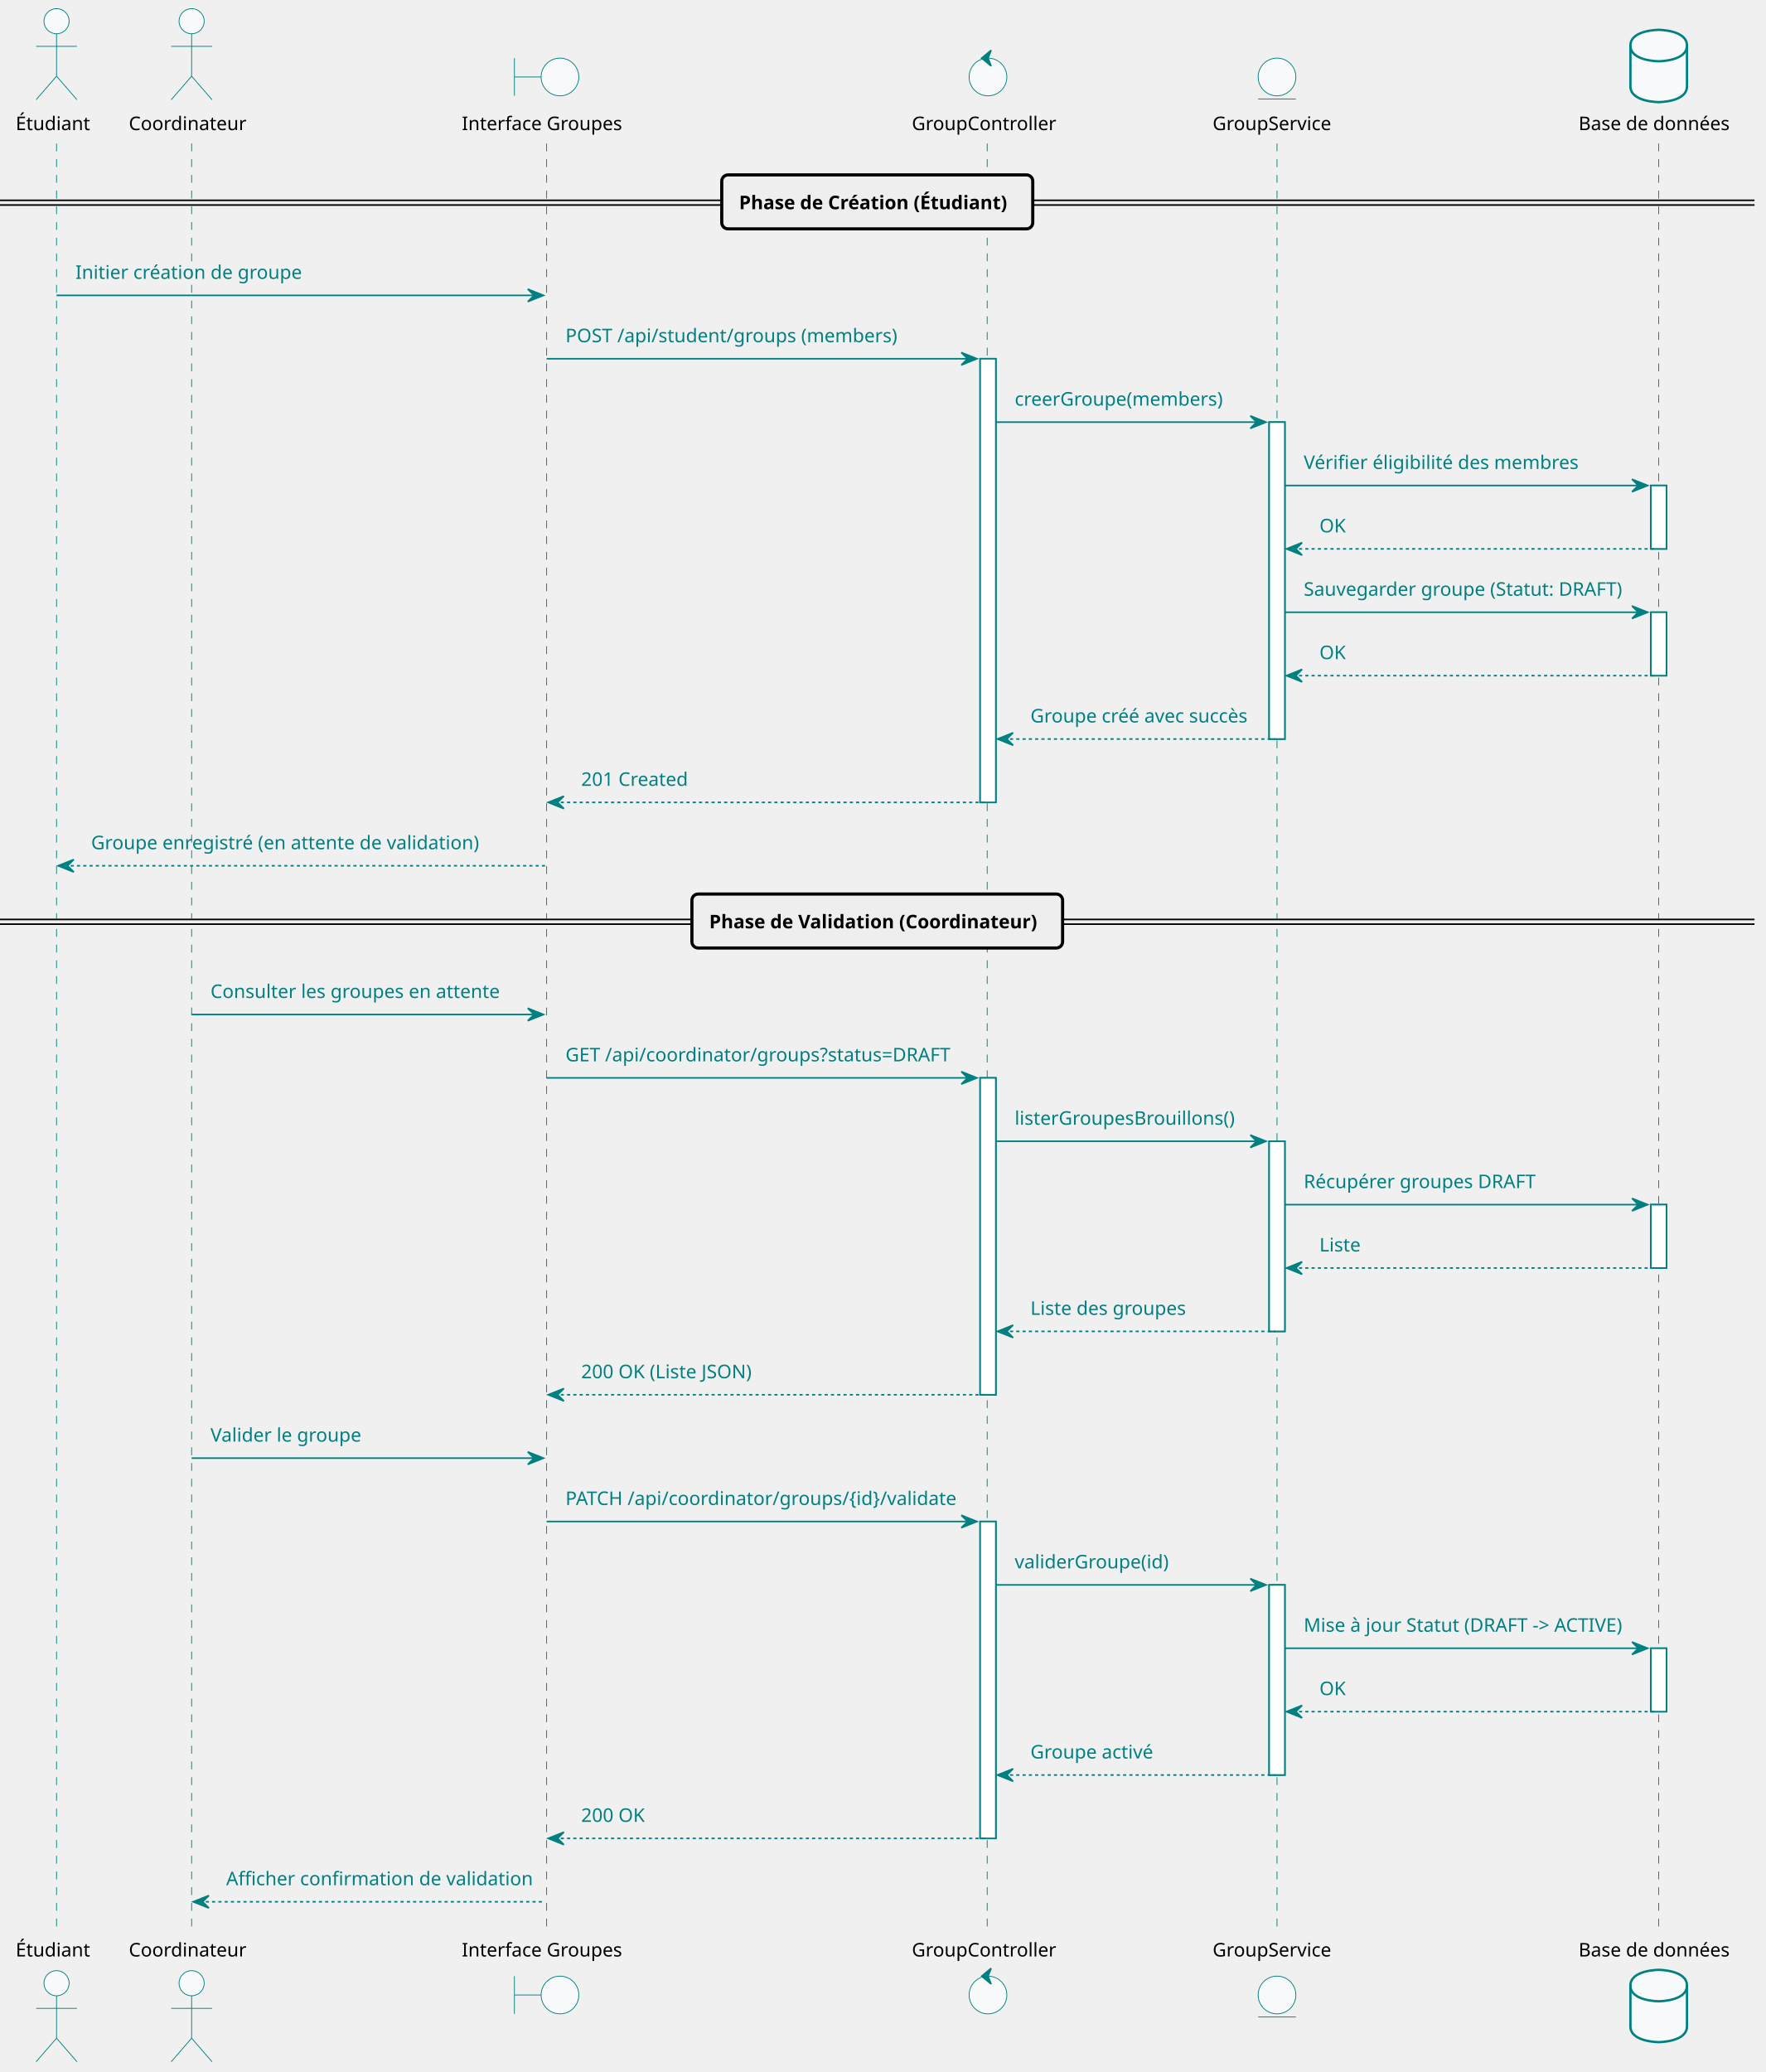
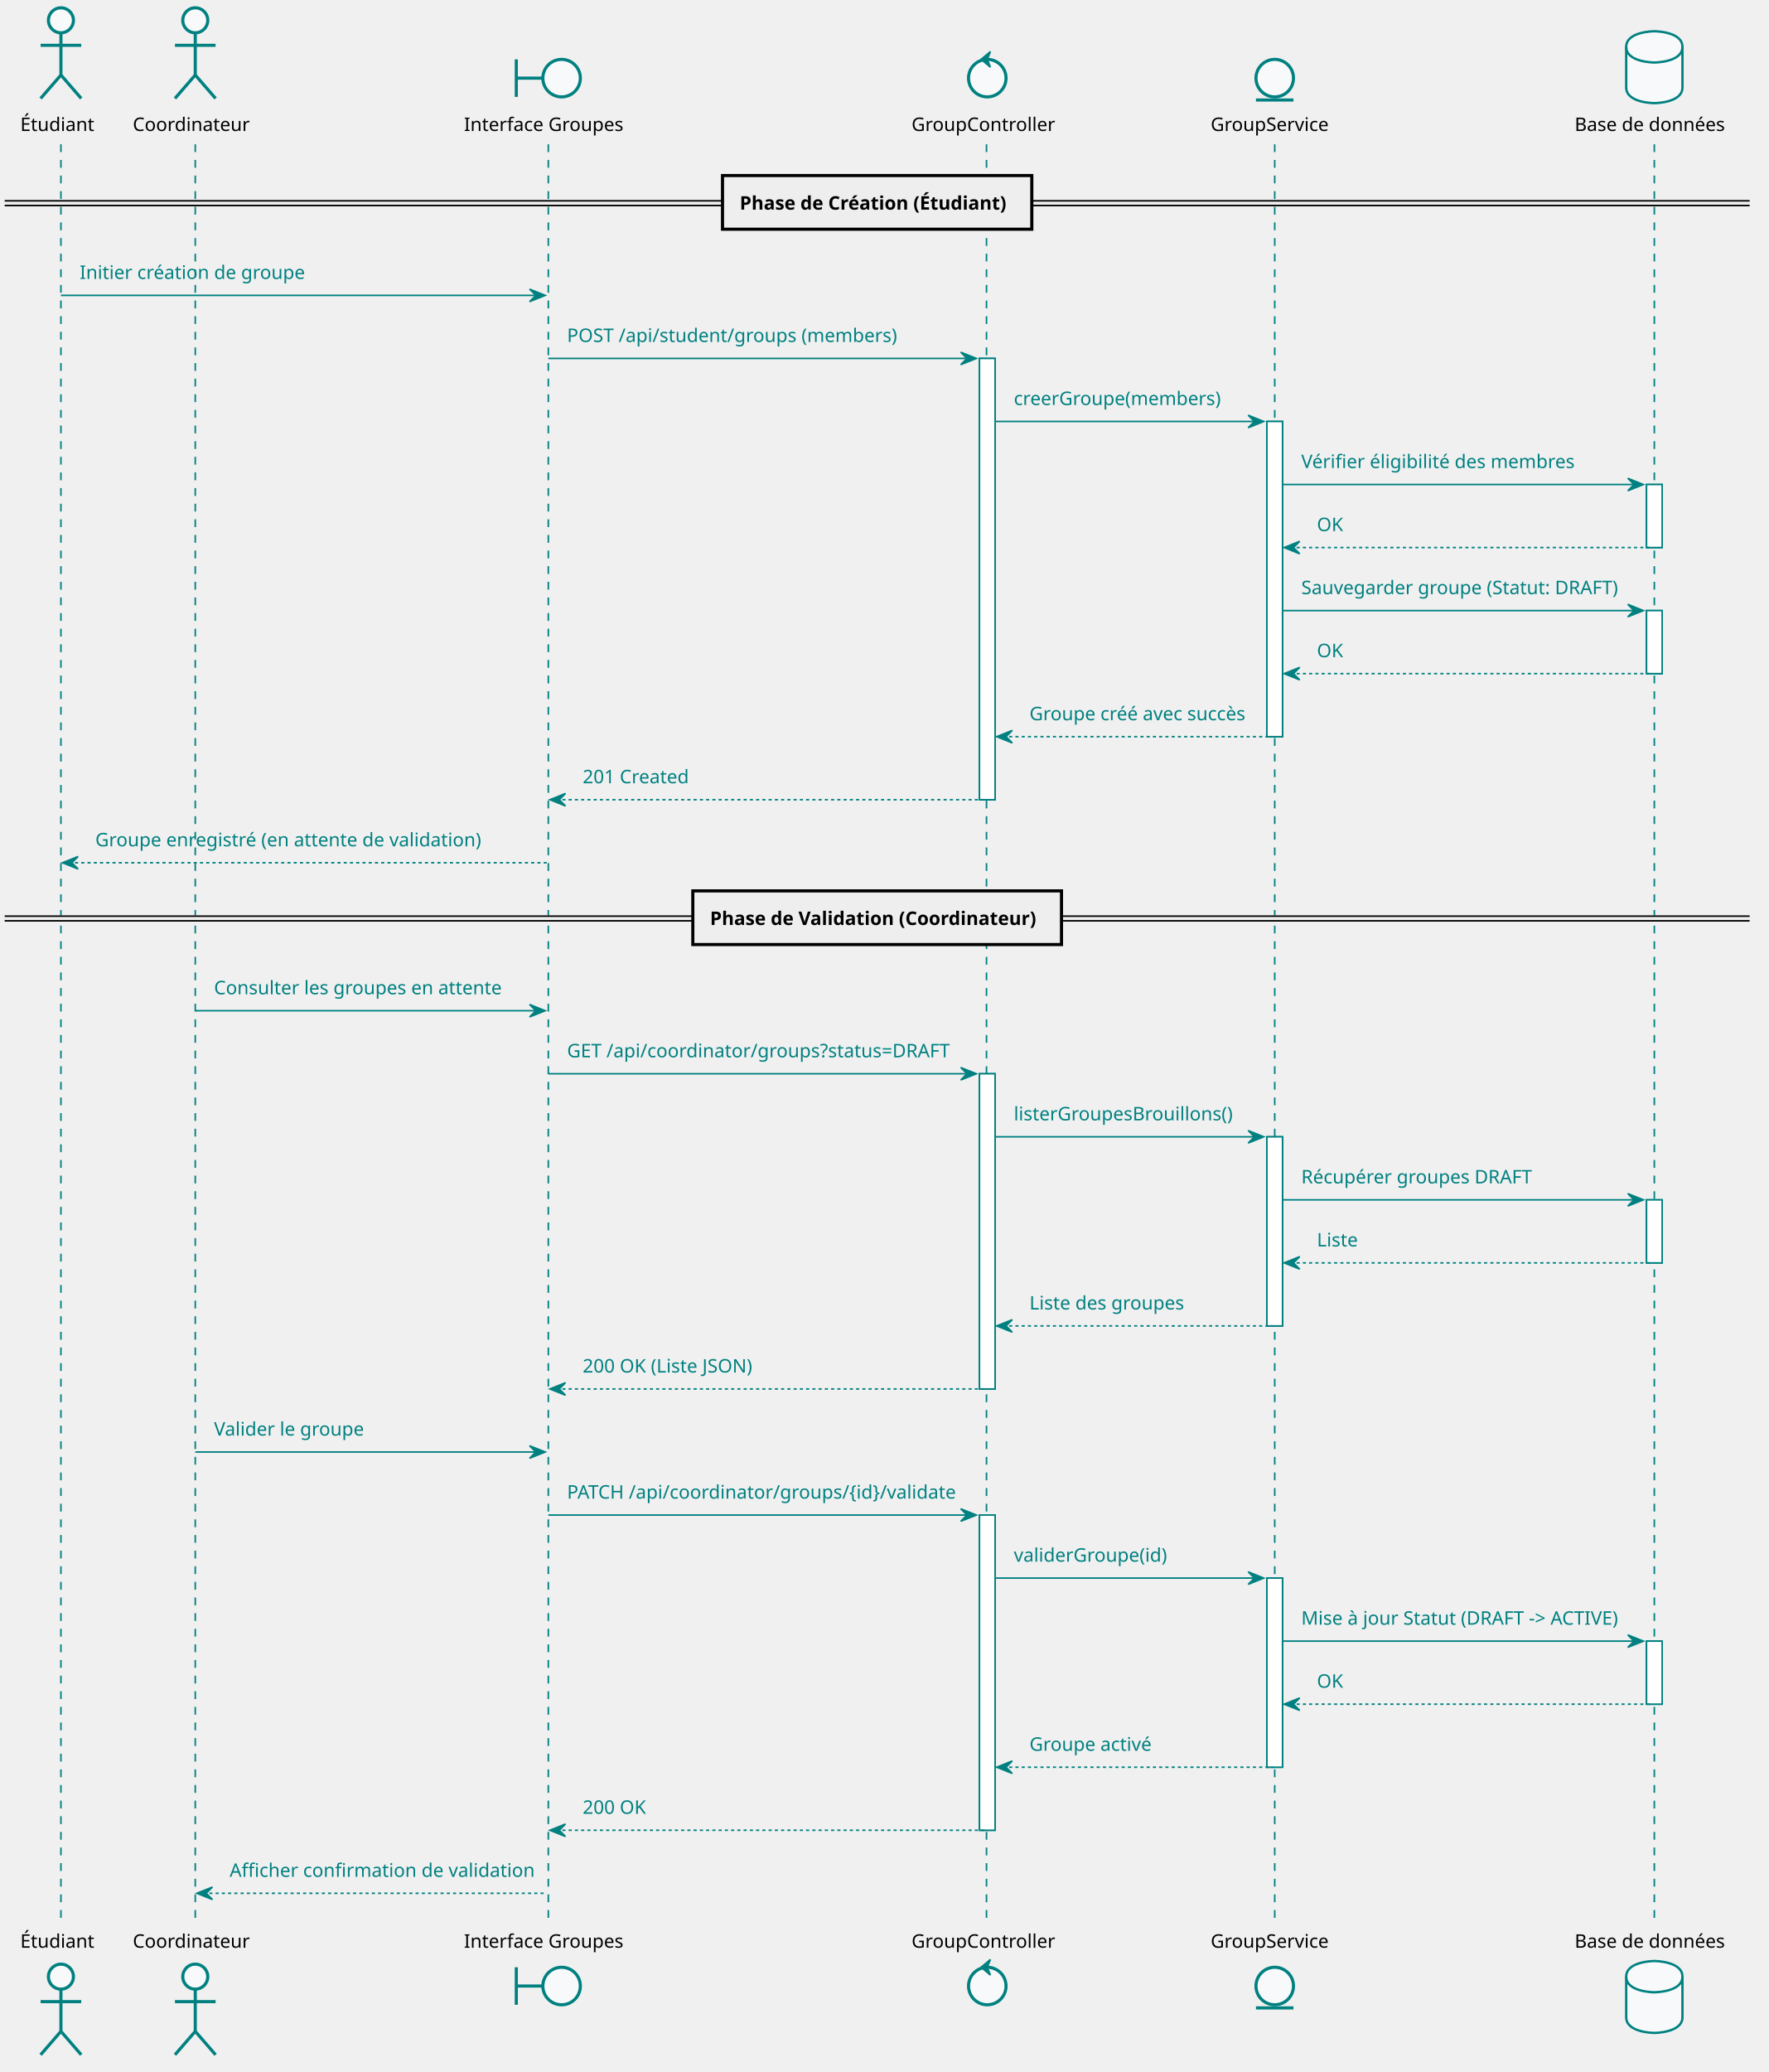
- <svg xmlns="http://www.w3.org/2000/svg" contentStyleType="text/css" height="1319px" preserveAspectRatio="none" style="width:1124px;height:1319px;background:#FFFFFF;" version="1.1" viewBox="0 0 1124 1319" width="1124px" zoomAndPan="magnify">
+ <svg xmlns="http://www.w3.org/2000/svg" contentScriptType="application/ecmascript" contentStyleType="text/css" height="1326px" preserveAspectRatio="none" style="width:1132px;height:1326px;" version="1.1" viewBox="0 0 1132 1326" width="1132px" zoomAndPan="magnify">
  <defs />
  <g>
-     <rect fill="#FFFFFF" height="282.409" style="stroke:#008080;stroke-width:1.0;" width="10" x="624" y="228.376" />
-     <rect fill="#FFFFFF" height="201.721" style="stroke:#008080;stroke-width:1.0;" width="10" x="624" y="686.162" />
-     <rect fill="#FFFFFF" height="201.721" style="stroke:#008080;stroke-width:1.0;" width="10" x="624" y="968.571" />
-     <rect fill="#FFFFFF" height="201.721" style="stroke:#008080;stroke-width:1.0;" width="10" x="808" y="268.721" />
-     <rect fill="#FFFFFF" height="121.032" style="stroke:#008080;stroke-width:1.0;" width="10" x="808" y="726.506" />
-     <rect fill="#FFFFFF" height="121.032" style="stroke:#008080;stroke-width:1.0;" width="10" x="808" y="1008.915" />
-     <rect fill="#FFFFFF" height="40.344" style="stroke:#008080;stroke-width:1.0;" width="10" x="1051" y="309.065" />
-     <rect fill="#FFFFFF" height="40.344" style="stroke:#008080;stroke-width:1.0;" width="10" x="1051" y="389.753" />
-     <rect fill="#FFFFFF" height="40.344" style="stroke:#008080;stroke-width:1.0;" width="10" x="1051" y="766.85" />
-     <rect fill="#FFFFFF" height="40.344" style="stroke:#008080;stroke-width:1.0;" width="10" x="1051" y="1049.259" />
-     <line style="stroke:#008080;stroke-width:0.5;stroke-dasharray:5.0,5.0;" x1="36" x2="36" y1="91.344" y2="1228.635" />
-     <line style="stroke:#008080;stroke-width:0.5;stroke-dasharray:5.0,5.0;" x1="122" x2="122" y1="91.344" y2="1228.635" />
-     <line style="stroke:#008080;stroke-width:0.5;stroke-dasharray:5.0,5.0;" x1="348" x2="348" y1="91.344" y2="1228.635" />
-     <line style="stroke:#008080;stroke-width:0.5;stroke-dasharray:5.0,5.0;" x1="628.5" x2="628.5" y1="91.344" y2="1228.635" />
-     <line style="stroke:#008080;stroke-width:0.5;stroke-dasharray:5.0,5.0;" x1="813" x2="813" y1="91.344" y2="1228.635" />
-     <line style="stroke:#008080;stroke-width:0.5;stroke-dasharray:5.0,5.0;" x1="1056" x2="1056" y1="91.344" y2="1228.635" />
-     <text fill="#000000" font-family="sans-serif" font-size="12" lengthAdjust="spacing" textLength="46" x="10" y="82.828">Étudiant</text>
-     <ellipse cx="36" cy="13.5" fill="#F8F9FA" rx="8" ry="8" style="stroke:#008080;stroke-width:0.5;" />
-     <path d="M36,21.5 L36,48.5 M23,29.5 L49,29.5 M36,48.5 L23,63.5 M36,48.5 L49,63.5 " fill="none" style="stroke:#008080;stroke-width:0.5;" />
-     <text fill="#000000" font-family="sans-serif" font-size="12" lengthAdjust="spacing" textLength="46" x="10" y="1245.463">Étudiant</text>
-     <ellipse cx="36" cy="1262.479" fill="#F8F9FA" rx="8" ry="8" style="stroke:#008080;stroke-width:0.5;" />
-     <path d="M36,1270.479 L36,1297.479 M23,1278.479 L49,1278.479 M36,1297.479 L23,1312.479 M36,1297.479 L49,1312.479 " fill="none" style="stroke:#008080;stroke-width:0.5;" />
-     <text fill="#000000" font-family="sans-serif" font-size="12" lengthAdjust="spacing" textLength="74" x="82" y="82.828">Coordinateur</text>
-     <ellipse cx="122" cy="13.5" fill="#F8F9FA" rx="8" ry="8" style="stroke:#008080;stroke-width:0.5;" />
-     <path d="M122,21.5 L122,48.5 M109,29.5 L135,29.5 M122,48.5 L109,63.5 M122,48.5 L135,63.5 " fill="none" style="stroke:#008080;stroke-width:0.5;" />
-     <text fill="#000000" font-family="sans-serif" font-size="12" lengthAdjust="spacing" textLength="74" x="82" y="1245.463">Coordinateur</text>
-     <ellipse cx="122" cy="1262.479" fill="#F8F9FA" rx="8" ry="8" style="stroke:#008080;stroke-width:0.5;" />
-     <path d="M122,1270.479 L122,1297.479 M109,1278.479 L135,1278.479 M122,1297.479 L109,1312.479 M122,1297.479 L135,1312.479 " fill="none" style="stroke:#008080;stroke-width:0.5;" />
-     <text fill="#000000" font-family="sans-serif" font-size="12" lengthAdjust="spacing" textLength="102" x="294" y="82.828">Interface Groupes</text>
-     <path d="M327.5,37 L327.5,61 M327.5,49 L344.5,49 " fill="none" style="stroke:#008080;stroke-width:0.5;" />
-     <ellipse cx="356.5" cy="49" fill="#F8F9FA" rx="12" ry="12" style="stroke:#008080;stroke-width:0.5;" />
-     <text fill="#000000" font-family="sans-serif" font-size="12" lengthAdjust="spacing" textLength="102" x="294" y="1245.463">Interface Groupes</text>
-     <path d="M327.5,1257.979 L327.5,1281.979 M327.5,1269.979 L344.5,1269.979 " fill="none" style="stroke:#008080;stroke-width:0.5;" />
-     <ellipse cx="356.5" cy="1269.979" fill="#F8F9FA" rx="12" ry="12" style="stroke:#008080;stroke-width:0.5;" />
-     <text fill="#000000" font-family="sans-serif" font-size="12" lengthAdjust="spacing" textLength="91" x="580.5" y="82.828">GroupController</text>
-     <ellipse cx="629" cy="49" fill="#F8F9FA" rx="12" ry="12" style="stroke:#008080;stroke-width:0.5;" />
-     <polygon fill="#008080" points="625,37,631,32,629,37,631,42,625,37" style="stroke:#008080;stroke-width:1.0;" />
-     <text fill="#000000" font-family="sans-serif" font-size="12" lengthAdjust="spacing" textLength="91" x="580.5" y="1245.463">GroupController</text>
-     <ellipse cx="629" cy="1269.979" fill="#F8F9FA" rx="12" ry="12" style="stroke:#008080;stroke-width:0.5;" />
-     <polygon fill="#008080" points="625,1257.979,631,1252.979,629,1257.979,631,1262.979,625,1257.979" style="stroke:#008080;stroke-width:1.0;" />
-     <text fill="#000000" font-family="sans-serif" font-size="12" lengthAdjust="spacing" textLength="76" x="772" y="82.828">GroupService</text>
-     <ellipse cx="813" cy="49" fill="#F8F9FA" rx="12" ry="12" style="stroke:#008080;stroke-width:0.5;" />
-     <line style="stroke:#008080;stroke-width:0.5;" x1="801" x2="825" y1="63" y2="63" />
-     <text fill="#000000" font-family="sans-serif" font-size="12" lengthAdjust="spacing" textLength="76" x="772" y="1245.463">GroupService</text>
-     <ellipse cx="813" cy="1269.979" fill="#F8F9FA" rx="12" ry="12" style="stroke:#008080;stroke-width:0.5;" />
-     <line style="stroke:#008080;stroke-width:0.5;" x1="801" x2="825" y1="1283.979" y2="1283.979" />
-     <text fill="#000000" font-family="sans-serif" font-size="12" lengthAdjust="spacing" textLength="96" x="1005" y="82.828">Base de données</text>
-     <path d="M1038,29 C1038,19 1056,19 1056,19 C1056,19 1074,19 1074,29 L1074,55 C1074,65 1056,65 1056,65 C1056,65 1038,65 1038,55 L1038,29 " fill="#F8F9FA" style="stroke:#008080;stroke-width:1.5;" />
-     <path d="M1038,29 C1038,39 1056,39 1056,39 C1056,39 1074,39 1074,29 " fill="none" style="stroke:#008080;stroke-width:1.5;" />
-     <text fill="#000000" font-family="sans-serif" font-size="12" lengthAdjust="spacing" textLength="96" x="1005" y="1245.463">Base de données</text>
-     <path d="M1038,1263.979 C1038,1253.979 1056,1253.979 1056,1253.979 C1056,1253.979 1074,1253.979 1074,1263.979 L1074,1289.979 C1074,1299.979 1056,1299.979 1056,1299.979 C1056,1299.979 1038,1299.979 1038,1289.979 L1038,1263.979 " fill="#F8F9FA" style="stroke:#008080;stroke-width:1.5;" />
-     <path d="M1038,1263.979 C1038,1273.979 1056,1273.979 1056,1273.979 C1056,1273.979 1074,1273.979 1074,1263.979 " fill="none" style="stroke:#008080;stroke-width:1.5;" />
-     <rect fill="#FFFFFF" height="282.409" style="stroke:#008080;stroke-width:1.0;" width="10" x="624" y="228.376" />
-     <rect fill="#FFFFFF" height="201.721" style="stroke:#008080;stroke-width:1.0;" width="10" x="624" y="686.162" />
-     <rect fill="#FFFFFF" height="201.721" style="stroke:#008080;stroke-width:1.0;" width="10" x="624" y="968.571" />
-     <rect fill="#FFFFFF" height="201.721" style="stroke:#008080;stroke-width:1.0;" width="10" x="808" y="268.721" />
-     <rect fill="#FFFFFF" height="121.032" style="stroke:#008080;stroke-width:1.0;" width="10" x="808" y="726.506" />
-     <rect fill="#FFFFFF" height="121.032" style="stroke:#008080;stroke-width:1.0;" width="10" x="808" y="1008.915" />
-     <rect fill="#FFFFFF" height="40.344" style="stroke:#008080;stroke-width:1.0;" width="10" x="1051" y="309.065" />
-     <rect fill="#FFFFFF" height="40.344" style="stroke:#008080;stroke-width:1.0;" width="10" x="1051" y="389.753" />
-     <rect fill="#FFFFFF" height="40.344" style="stroke:#008080;stroke-width:1.0;" width="10" x="1051" y="766.85" />
-     <rect fill="#FFFFFF" height="40.344" style="stroke:#008080;stroke-width:1.0;" width="10" x="1051" y="1049.259" />
-     <rect fill="#EEEEEE" height="3" rx="4" ry="4" style="stroke:#EEEEEE;stroke-width:1.0;" width="1117" x="0" y="127.516" />
-     <line style="stroke:#000000;stroke-width:1.0;" x1="0" x2="1117" y1="127.516" y2="127.516" />
-     <line style="stroke:#000000;stroke-width:1.0;" x1="0" x2="1117" y1="130.516" y2="130.516" />
-     <rect fill="#EEEEEE" height="34.344" rx="4" ry="4" style="stroke:#000000;stroke-width:2.0;" width="198" x="459.5" y="111.344" />
-     <text fill="#000000" font-family="sans-serif" font-size="12" font-weight="bold" lengthAdjust="spacing" textLength="171" x="470.5" y="133.172">Phase de Création (Étudiant)</text>
-     <polygon fill="#008080" points="336,184.032,346,188.032,336,192.032,340,188.032" style="stroke:#008080;stroke-width:1.0;" />
-     <line style="stroke:#008080;stroke-width:1.0;" x1="36" x2="342" y1="188.032" y2="188.032" />
-     <text fill="#008080" font-family="sans-serif" font-size="12" lengthAdjust="spacing" textLength="142" x="48" y="177.516">Initier création de groupe</text>
-     <polygon fill="#008080" points="612,224.376,622,228.376,612,232.376,616,228.376" style="stroke:#008080;stroke-width:1.0;" />
-     <line style="stroke:#008080;stroke-width:1.0;" x1="348" x2="618" y1="228.376" y2="228.376" />
-     <text fill="#008080" font-family="sans-serif" font-size="12" lengthAdjust="spacing" textLength="208" x="360" y="217.86">POST /api/student/groups (members)</text>
-     <polygon fill="#008080" points="796,264.721,806,268.721,796,272.721,800,268.721" style="stroke:#008080;stroke-width:1.0;" />
-     <line style="stroke:#008080;stroke-width:1.0;" x1="634" x2="802" y1="268.721" y2="268.721" />
-     <text fill="#008080" font-family="sans-serif" font-size="12" lengthAdjust="spacing" textLength="134" x="646" y="258.204">creerGroupe(members)</text>
-     <polygon fill="#008080" points="1039,305.065,1049,309.065,1039,313.065,1043,309.065" style="stroke:#008080;stroke-width:1.0;" />
-     <line style="stroke:#008080;stroke-width:1.0;" x1="818" x2="1045" y1="309.065" y2="309.065" />
-     <text fill="#008080" font-family="sans-serif" font-size="12" lengthAdjust="spacing" textLength="174" x="830" y="298.549">Vérifier éligibilité des membres</text>
-     <polygon fill="#008080" points="829,345.409,819,349.409,829,353.409,825,349.409" style="stroke:#008080;stroke-width:1.0;" />
-     <line style="stroke:#008080;stroke-width:1.0;stroke-dasharray:2.0,2.0;" x1="823" x2="1055" y1="349.409" y2="349.409" />
-     <text fill="#008080" font-family="sans-serif" font-size="12" lengthAdjust="spacing" textLength="16" x="840" y="338.893">OK</text>
-     <polygon fill="#008080" points="1039,385.753,1049,389.753,1039,393.753,1043,389.753" style="stroke:#008080;stroke-width:1.0;" />
-     <line style="stroke:#008080;stroke-width:1.0;" x1="818" x2="1045" y1="389.753" y2="389.753" />
-     <text fill="#008080" font-family="sans-serif" font-size="12" lengthAdjust="spacing" textLength="202" x="830" y="379.237">Sauvegarder groupe (Statut: DRAFT)</text>
-     <polygon fill="#008080" points="829,426.097,819,430.097,829,434.097,825,430.097" style="stroke:#008080;stroke-width:1.0;" />
-     <line style="stroke:#008080;stroke-width:1.0;stroke-dasharray:2.0,2.0;" x1="823" x2="1055" y1="430.097" y2="430.097" />
-     <text fill="#008080" font-family="sans-serif" font-size="12" lengthAdjust="spacing" textLength="16" x="840" y="419.581">OK</text>
-     <polygon fill="#008080" points="645,466.441,635,470.441,645,474.441,641,470.441" style="stroke:#008080;stroke-width:1.0;" />
-     <line style="stroke:#008080;stroke-width:1.0;stroke-dasharray:2.0,2.0;" x1="639" x2="812" y1="470.441" y2="470.441" />
-     <text fill="#008080" font-family="sans-serif" font-size="12" lengthAdjust="spacing" textLength="140" x="656" y="459.925">Groupe créé avec succès</text>
-     <polygon fill="#008080" points="359,506.785,349,510.785,359,514.785,355,510.785" style="stroke:#008080;stroke-width:1.0;" />
-     <line style="stroke:#008080;stroke-width:1.0;stroke-dasharray:2.0,2.0;" x1="353" x2="628" y1="510.785" y2="510.785" />
-     <text fill="#008080" font-family="sans-serif" font-size="12" lengthAdjust="spacing" textLength="69" x="370" y="500.269">201 Created</text>
-     <polygon fill="#008080" points="47,547.129,37,551.129,47,555.129,43,551.129" style="stroke:#008080;stroke-width:1.0;" />
-     <line style="stroke:#008080;stroke-width:1.0;stroke-dasharray:2.0,2.0;" x1="41" x2="347" y1="551.129" y2="551.129" />
-     <text fill="#008080" font-family="sans-serif" font-size="12" lengthAdjust="spacing" textLength="245" x="58" y="540.613">Groupe enregistré (en attente de validation)</text>
-     <rect fill="#EEEEEE" height="3" rx="4" ry="4" style="stroke:#EEEEEE;stroke-width:1.0;" width="1117" x="0" y="585.301" />
-     <line style="stroke:#000000;stroke-width:1.0;" x1="0" x2="1117" y1="585.301" y2="585.301" />
-     <line style="stroke:#000000;stroke-width:1.0;" x1="0" x2="1117" y1="588.301" y2="588.301" />
-     <rect fill="#EEEEEE" height="34.344" rx="4" ry="4" style="stroke:#000000;stroke-width:2.0;" width="236" x="440.5" y="569.129" />
-     <text fill="#000000" font-family="sans-serif" font-size="12" font-weight="bold" lengthAdjust="spacing" textLength="209" x="451.5" y="590.957">Phase de Validation (Coordinateur)</text>
-     <polygon fill="#008080" points="336,641.818,346,645.818,336,649.818,340,645.818" style="stroke:#008080;stroke-width:1.0;" />
-     <line style="stroke:#008080;stroke-width:1.0;" x1="122" x2="342" y1="645.818" y2="645.818" />
-     <text fill="#008080" font-family="sans-serif" font-size="12" lengthAdjust="spacing" textLength="182" x="134" y="635.302">Consulter les groupes en attente</text>
-     <polygon fill="#008080" points="612,682.162,622,686.162,612,690.162,616,686.162" style="stroke:#008080;stroke-width:1.0;" />
-     <line style="stroke:#008080;stroke-width:1.0;" x1="348" x2="618" y1="686.162" y2="686.162" />
-     <text fill="#008080" font-family="sans-serif" font-size="12" lengthAdjust="spacing" textLength="242" x="360" y="675.646">GET /api/coordinator/groups?status=DRAFT</text>
-     <polygon fill="#008080" points="796,722.506,806,726.506,796,730.506,800,726.506" style="stroke:#008080;stroke-width:1.0;" />
-     <line style="stroke:#008080;stroke-width:1.0;" x1="634" x2="802" y1="726.506" y2="726.506" />
-     <text fill="#008080" font-family="sans-serif" font-size="12" lengthAdjust="spacing" textLength="140" x="646" y="715.99">listerGroupesBrouillons()</text>
-     <polygon fill="#008080" points="1039,762.85,1049,766.85,1039,770.85,1043,766.85" style="stroke:#008080;stroke-width:1.0;" />
-     <line style="stroke:#008080;stroke-width:1.0;" x1="818" x2="1045" y1="766.85" y2="766.85" />
-     <text fill="#008080" font-family="sans-serif" font-size="12" lengthAdjust="spacing" textLength="147" x="830" y="756.334">Récupérer groupes DRAFT</text>
-     <polygon fill="#008080" points="829,803.194,819,807.194,829,811.194,825,807.194" style="stroke:#008080;stroke-width:1.0;" />
-     <line style="stroke:#008080;stroke-width:1.0;stroke-dasharray:2.0,2.0;" x1="823" x2="1055" y1="807.194" y2="807.194" />
-     <text fill="#008080" font-family="sans-serif" font-size="12" lengthAdjust="spacing" textLength="26" x="840" y="796.678">Liste</text>
-     <polygon fill="#008080" points="645,843.538,635,847.538,645,851.538,641,847.538" style="stroke:#008080;stroke-width:1.0;" />
-     <line style="stroke:#008080;stroke-width:1.0;stroke-dasharray:2.0,2.0;" x1="639" x2="812" y1="847.538" y2="847.538" />
-     <text fill="#008080" font-family="sans-serif" font-size="12" lengthAdjust="spacing" textLength="98" x="656" y="837.022">Liste des groupes</text>
-     <polygon fill="#008080" points="359,883.882,349,887.882,359,891.882,355,887.882" style="stroke:#008080;stroke-width:1.0;" />
-     <line style="stroke:#008080;stroke-width:1.0;stroke-dasharray:2.0,2.0;" x1="353" x2="628" y1="887.882" y2="887.882" />
-     <text fill="#008080" font-family="sans-serif" font-size="12" lengthAdjust="spacing" textLength="108" x="370" y="877.366">200 OK (Liste JSON)</text>
-     <polygon fill="#008080" points="336,924.226,346,928.226,336,932.226,340,928.226" style="stroke:#008080;stroke-width:1.0;" />
-     <line style="stroke:#008080;stroke-width:1.0;" x1="122" x2="342" y1="928.226" y2="928.226" />
-     <text fill="#008080" font-family="sans-serif" font-size="12" lengthAdjust="spacing" textLength="95" x="134" y="917.71">Valider le groupe</text>
-     <polygon fill="#008080" points="612,964.571,622,968.571,612,972.571,616,968.571" style="stroke:#008080;stroke-width:1.0;" />
-     <line style="stroke:#008080;stroke-width:1.0;" x1="348" x2="618" y1="968.571" y2="968.571" />
-     <text fill="#008080" font-family="sans-serif" font-size="12" lengthAdjust="spacing" textLength="247" x="360" y="958.054">PATCH /api/coordinator/groups/{id}/validate</text>
-     <polygon fill="#008080" points="796,1004.915,806,1008.915,796,1012.915,800,1008.915" style="stroke:#008080;stroke-width:1.0;" />
-     <line style="stroke:#008080;stroke-width:1.0;" x1="634" x2="802" y1="1008.915" y2="1008.915" />
-     <text fill="#008080" font-family="sans-serif" font-size="12" lengthAdjust="spacing" textLength="98" x="646" y="998.399">validerGroupe(id)</text>
-     <polygon fill="#008080" points="1039,1045.259,1049,1049.259,1039,1053.259,1043,1049.259" style="stroke:#008080;stroke-width:1.0;" />
-     <line style="stroke:#008080;stroke-width:1.0;" x1="818" x2="1045" y1="1049.259" y2="1049.259" />
-     <text fill="#008080" font-family="sans-serif" font-size="12" lengthAdjust="spacing" textLength="204" x="830" y="1038.743">Mise à jour Statut (DRAFT -&gt; ACTIVE)</text>
-     <polygon fill="#008080" points="829,1085.603,819,1089.603,829,1093.603,825,1089.603" style="stroke:#008080;stroke-width:1.0;" />
-     <line style="stroke:#008080;stroke-width:1.0;stroke-dasharray:2.0,2.0;" x1="823" x2="1055" y1="1089.603" y2="1089.603" />
-     <text fill="#008080" font-family="sans-serif" font-size="12" lengthAdjust="spacing" textLength="16" x="840" y="1079.087">OK</text>
-     <polygon fill="#008080" points="645,1125.947,635,1129.947,645,1133.947,641,1129.947" style="stroke:#008080;stroke-width:1.0;" />
-     <line style="stroke:#008080;stroke-width:1.0;stroke-dasharray:2.0,2.0;" x1="639" x2="812" y1="1129.947" y2="1129.947" />
-     <text fill="#008080" font-family="sans-serif" font-size="12" lengthAdjust="spacing" textLength="78" x="656" y="1119.431">Groupe activé</text>
-     <polygon fill="#008080" points="359,1166.291,349,1170.291,359,1174.291,355,1170.291" style="stroke:#008080;stroke-width:1.0;" />
-     <line style="stroke:#008080;stroke-width:1.0;stroke-dasharray:2.0,2.0;" x1="353" x2="628" y1="1170.291" y2="1170.291" />
-     <text fill="#008080" font-family="sans-serif" font-size="12" lengthAdjust="spacing" textLength="40" x="370" y="1159.775">200 OK</text>
-     <polygon fill="#008080" points="133,1206.635,123,1210.635,133,1214.635,129,1210.635" style="stroke:#008080;stroke-width:1.0;" />
-     <line style="stroke:#008080;stroke-width:1.0;stroke-dasharray:2.0,2.0;" x1="127" x2="347" y1="1210.635" y2="1210.635" />
-     <text fill="#008080" font-family="sans-serif" font-size="12" lengthAdjust="spacing" textLength="192" x="144" y="1200.119">Afficher confirmation de validation</text>
+     <rect fill="#FFFFFF" height="282.409" style="stroke: #008080; stroke-width: 1.0;" width="10" x="627" y="229.376" />
+     <rect fill="#FFFFFF" height="201.721" style="stroke: #008080; stroke-width: 1.0;" width="10" x="627" y="687.162" />
+     <rect fill="#FFFFFF" height="201.721" style="stroke: #008080; stroke-width: 1.0;" width="10" x="627" y="969.571" />
+     <rect fill="#FFFFFF" height="201.721" style="stroke: #008080; stroke-width: 1.0;" width="10" x="811" y="269.721" />
+     <rect fill="#FFFFFF" height="121.032" style="stroke: #008080; stroke-width: 1.0;" width="10" x="811" y="727.506" />
+     <rect fill="#FFFFFF" height="121.032" style="stroke: #008080; stroke-width: 1.0;" width="10" x="811" y="1009.915" />
+     <rect fill="#FFFFFF" height="40.344" style="stroke: #008080; stroke-width: 1.0;" width="10" x="1054" y="310.065" />
+     <rect fill="#FFFFFF" height="40.344" style="stroke: #008080; stroke-width: 1.0;" width="10" x="1054" y="390.753" />
+     <rect fill="#FFFFFF" height="40.344" style="stroke: #008080; stroke-width: 1.0;" width="10" x="1054" y="767.85" />
+     <rect fill="#FFFFFF" height="40.344" style="stroke: #008080; stroke-width: 1.0;" width="10" x="1054" y="1050.259" />
+     <line style="stroke: #008080; stroke-width: 1.0; stroke-dasharray: 5.0,5.0;" x1="39" x2="39" y1="92.344" y2="1229.635" />
+     <line style="stroke: #008080; stroke-width: 1.0; stroke-dasharray: 5.0,5.0;" x1="125" x2="125" y1="92.344" y2="1229.635" />
+     <line style="stroke: #008080; stroke-width: 1.0; stroke-dasharray: 5.0,5.0;" x1="351" x2="351" y1="92.344" y2="1229.635" />
+     <line style="stroke: #008080; stroke-width: 1.0; stroke-dasharray: 5.0,5.0;" x1="631.5" x2="631.5" y1="92.344" y2="1229.635" />
+     <line style="stroke: #008080; stroke-width: 1.0; stroke-dasharray: 5.0,5.0;" x1="816" x2="816" y1="92.344" y2="1229.635" />
+     <line style="stroke: #008080; stroke-width: 1.0; stroke-dasharray: 5.0,5.0;" x1="1059" x2="1059" y1="92.344" y2="1229.635" />
+     <text fill="#000000" font-family="sans-serif" font-size="12" lengthAdjust="spacingAndGlyphs" textLength="46" x="13" y="83.828">Étudiant</text>
+     <ellipse cx="39" cy="13" fill="#F8F9FA" rx="8" ry="8" style="stroke: #008080; stroke-width: 2.0;" />
+     <path d="M39,21 L39,48 M26,29 L52,29 M39,48 L26,63 M39,48 L52,63 " fill="none" style="stroke: #008080; stroke-width: 2.0;" />
+     <text fill="#000000" font-family="sans-serif" font-size="12" lengthAdjust="spacingAndGlyphs" textLength="46" x="13" y="1246.463">Étudiant</text>
+     <ellipse cx="39" cy="1264.979" fill="#F8F9FA" rx="8" ry="8" style="stroke: #008080; stroke-width: 2.0;" />
+     <path d="M39,1272.979 L39,1299.979 M26,1280.979 L52,1280.979 M39,1299.979 L26,1314.979 M39,1299.979 L52,1314.979 " fill="none" style="stroke: #008080; stroke-width: 2.0;" />
+     <text fill="#000000" font-family="sans-serif" font-size="12" lengthAdjust="spacingAndGlyphs" textLength="74" x="85" y="83.828">Coordinateur</text>
+     <ellipse cx="125" cy="13" fill="#F8F9FA" rx="8" ry="8" style="stroke: #008080; stroke-width: 2.0;" />
+     <path d="M125,21 L125,48 M112,29 L138,29 M125,48 L112,63 M125,48 L138,63 " fill="none" style="stroke: #008080; stroke-width: 2.0;" />
+     <text fill="#000000" font-family="sans-serif" font-size="12" lengthAdjust="spacingAndGlyphs" textLength="74" x="85" y="1246.463">Coordinateur</text>
+     <ellipse cx="125" cy="1264.979" fill="#F8F9FA" rx="8" ry="8" style="stroke: #008080; stroke-width: 2.0;" />
+     <path d="M125,1272.979 L125,1299.979 M112,1280.979 L138,1280.979 M125,1299.979 L112,1314.979 M125,1299.979 L138,1314.979 " fill="none" style="stroke: #008080; stroke-width: 2.0;" />
+     <text fill="#000000" font-family="sans-serif" font-size="12" lengthAdjust="spacingAndGlyphs" textLength="102" x="297" y="83.828">Interface Groupes</text>
+     <path d="M330.5,38 L330.5,62 M330.5,50 L347.5,50 " fill="none" style="stroke: #008080; stroke-width: 2.0;" />
+     <ellipse cx="359.5" cy="50" fill="#F8F9FA" rx="12" ry="12" style="stroke: #008080; stroke-width: 2.0;" />
+     <text fill="#000000" font-family="sans-serif" font-size="12" lengthAdjust="spacingAndGlyphs" textLength="102" x="297" y="1246.463">Interface Groupes</text>
+     <path d="M330.5,1258.979 L330.5,1282.979 M330.5,1270.979 L347.5,1270.979 " fill="none" style="stroke: #008080; stroke-width: 2.0;" />
+     <ellipse cx="359.5" cy="1270.979" fill="#F8F9FA" rx="12" ry="12" style="stroke: #008080; stroke-width: 2.0;" />
+     <text fill="#000000" font-family="sans-serif" font-size="12" lengthAdjust="spacingAndGlyphs" textLength="91" x="583.5" y="83.828">GroupController</text>
+     <ellipse cx="632" cy="50" fill="#F8F9FA" rx="12" ry="12" style="stroke: #008080; stroke-width: 2.0;" />
+     <polygon fill="#008080" points="628,38,634,33,632,38,634,43,628,38" style="stroke: #008080; stroke-width: 1.0;" />
+     <text fill="#000000" font-family="sans-serif" font-size="12" lengthAdjust="spacingAndGlyphs" textLength="91" x="583.5" y="1246.463">GroupController</text>
+     <ellipse cx="632" cy="1270.979" fill="#F8F9FA" rx="12" ry="12" style="stroke: #008080; stroke-width: 2.0;" />
+     <polygon fill="#008080" points="628,1258.979,634,1253.979,632,1258.979,634,1263.979,628,1258.979" style="stroke: #008080; stroke-width: 1.0;" />
+     <text fill="#000000" font-family="sans-serif" font-size="12" lengthAdjust="spacingAndGlyphs" textLength="76" x="775" y="83.828">GroupService</text>
+     <ellipse cx="816" cy="50" fill="#F8F9FA" rx="12" ry="12" style="stroke: #008080; stroke-width: 2.0;" />
+     <line style="stroke: #008080; stroke-width: 2.0;" x1="804" x2="828" y1="64" y2="64" />
+     <text fill="#000000" font-family="sans-serif" font-size="12" lengthAdjust="spacingAndGlyphs" textLength="76" x="775" y="1246.463">GroupService</text>
+     <ellipse cx="816" cy="1270.979" fill="#F8F9FA" rx="12" ry="12" style="stroke: #008080; stroke-width: 2.0;" />
+     <line style="stroke: #008080; stroke-width: 2.0;" x1="804" x2="828" y1="1284.979" y2="1284.979" />
+     <text fill="#000000" font-family="sans-serif" font-size="12" lengthAdjust="spacingAndGlyphs" textLength="96" x="1008" y="83.828">Base de données</text>
+     <path d="M1041,30 C1041,20 1059,20 1059,20 C1059,20 1077,20 1077,30 L1077,56 C1077,66 1059,66 1059,66 C1059,66 1041,66 1041,56 L1041,30 " fill="#F8F9FA" style="stroke: #008080; stroke-width: 1.5;" />
+     <path d="M1041,30 C1041,40 1059,40 1059,40 C1059,40 1077,40 1077,30 " fill="none" style="stroke: #008080; stroke-width: 1.5;" />
+     <text fill="#000000" font-family="sans-serif" font-size="12" lengthAdjust="spacingAndGlyphs" textLength="96" x="1008" y="1246.463">Base de données</text>
+     <path d="M1041,1264.979 C1041,1254.979 1059,1254.979 1059,1254.979 C1059,1254.979 1077,1254.979 1077,1264.979 L1077,1290.979 C1077,1300.979 1059,1300.979 1059,1300.979 C1059,1300.979 1041,1300.979 1041,1290.979 L1041,1264.979 " fill="#F8F9FA" style="stroke: #008080; stroke-width: 1.5;" />
+     <path d="M1041,1264.979 C1041,1274.979 1059,1274.979 1059,1274.979 C1059,1274.979 1077,1274.979 1077,1264.979 " fill="none" style="stroke: #008080; stroke-width: 1.5;" />
+     <rect fill="#FFFFFF" height="282.409" style="stroke: #008080; stroke-width: 1.0;" width="10" x="627" y="229.376" />
+     <rect fill="#FFFFFF" height="201.721" style="stroke: #008080; stroke-width: 1.0;" width="10" x="627" y="687.162" />
+     <rect fill="#FFFFFF" height="201.721" style="stroke: #008080; stroke-width: 1.0;" width="10" x="627" y="969.571" />
+     <rect fill="#FFFFFF" height="201.721" style="stroke: #008080; stroke-width: 1.0;" width="10" x="811" y="269.721" />
+     <rect fill="#FFFFFF" height="121.032" style="stroke: #008080; stroke-width: 1.0;" width="10" x="811" y="727.506" />
+     <rect fill="#FFFFFF" height="121.032" style="stroke: #008080; stroke-width: 1.0;" width="10" x="811" y="1009.915" />
+     <rect fill="#FFFFFF" height="40.344" style="stroke: #008080; stroke-width: 1.0;" width="10" x="1054" y="310.065" />
+     <rect fill="#FFFFFF" height="40.344" style="stroke: #008080; stroke-width: 1.0;" width="10" x="1054" y="390.753" />
+     <rect fill="#FFFFFF" height="40.344" style="stroke: #008080; stroke-width: 1.0;" width="10" x="1054" y="767.85" />
+     <rect fill="#FFFFFF" height="40.344" style="stroke: #008080; stroke-width: 1.0;" width="10" x="1054" y="1050.259" />
+     <rect fill="#EEEEEE" height="3" style="stroke: #EEEEEE; stroke-width: 1.0;" width="1117" x="3" y="128.516" />
+     <line style="stroke: #000000; stroke-width: 1.0;" x1="3" x2="1120" y1="128.516" y2="128.516" />
+     <line style="stroke: #000000; stroke-width: 1.0;" x1="3" x2="1120" y1="131.516" y2="131.516" />
+     <rect fill="#EEEEEE" height="34.344" style="stroke: #000000; stroke-width: 2.0;" width="198" x="462.5" y="112.344" />
+     <text fill="#000000" font-family="sans-serif" font-size="12" font-weight="bold" lengthAdjust="spacingAndGlyphs" textLength="171" x="473.5" y="134.172">Phase de Création (Étudiant)</text>
+     <polygon fill="#008080" points="339,185.032,349,189.032,339,193.032,343,189.032" style="stroke: #008080; stroke-width: 1.0;" />
+     <line style="stroke: #008080; stroke-width: 1.0;" x1="39" x2="345" y1="189.032" y2="189.032" />
+     <text fill="#008080" font-family="sans-serif" font-size="12" lengthAdjust="spacingAndGlyphs" textLength="142" x="51" y="178.516">Initier création de groupe</text>
+     <polygon fill="#008080" points="615,225.376,625,229.376,615,233.376,619,229.376" style="stroke: #008080; stroke-width: 1.0;" />
+     <line style="stroke: #008080; stroke-width: 1.0;" x1="351" x2="621" y1="229.376" y2="229.376" />
+     <text fill="#008080" font-family="sans-serif" font-size="12" lengthAdjust="spacingAndGlyphs" textLength="208" x="363" y="218.86">POST /api/student/groups (members)</text>
+     <polygon fill="#008080" points="799,265.721,809,269.721,799,273.721,803,269.721" style="stroke: #008080; stroke-width: 1.0;" />
+     <line style="stroke: #008080; stroke-width: 1.0;" x1="637" x2="805" y1="269.721" y2="269.721" />
+     <text fill="#008080" font-family="sans-serif" font-size="12" lengthAdjust="spacingAndGlyphs" textLength="134" x="649" y="259.204">creerGroupe(members)</text>
+     <polygon fill="#008080" points="1042,306.065,1052,310.065,1042,314.065,1046,310.065" style="stroke: #008080; stroke-width: 1.0;" />
+     <line style="stroke: #008080; stroke-width: 1.0;" x1="821" x2="1048" y1="310.065" y2="310.065" />
+     <text fill="#008080" font-family="sans-serif" font-size="12" lengthAdjust="spacingAndGlyphs" textLength="174" x="833" y="299.549">Vérifier éligibilité des membres</text>
+     <polygon fill="#008080" points="832,346.409,822,350.409,832,354.409,828,350.409" style="stroke: #008080; stroke-width: 1.0;" />
+     <line style="stroke: #008080; stroke-width: 1.0; stroke-dasharray: 2.0,2.0;" x1="826" x2="1058" y1="350.409" y2="350.409" />
+     <text fill="#008080" font-family="sans-serif" font-size="12" lengthAdjust="spacingAndGlyphs" textLength="16" x="843" y="339.893">OK</text>
+     <polygon fill="#008080" points="1042,386.753,1052,390.753,1042,394.753,1046,390.753" style="stroke: #008080; stroke-width: 1.0;" />
+     <line style="stroke: #008080; stroke-width: 1.0;" x1="821" x2="1048" y1="390.753" y2="390.753" />
+     <text fill="#008080" font-family="sans-serif" font-size="12" lengthAdjust="spacingAndGlyphs" textLength="202" x="833" y="380.237">Sauvegarder groupe (Statut: DRAFT)</text>
+     <polygon fill="#008080" points="832,427.097,822,431.097,832,435.097,828,431.097" style="stroke: #008080; stroke-width: 1.0;" />
+     <line style="stroke: #008080; stroke-width: 1.0; stroke-dasharray: 2.0,2.0;" x1="826" x2="1058" y1="431.097" y2="431.097" />
+     <text fill="#008080" font-family="sans-serif" font-size="12" lengthAdjust="spacingAndGlyphs" textLength="16" x="843" y="420.581">OK</text>
+     <polygon fill="#008080" points="648,467.441,638,471.441,648,475.441,644,471.441" style="stroke: #008080; stroke-width: 1.0;" />
+     <line style="stroke: #008080; stroke-width: 1.0; stroke-dasharray: 2.0,2.0;" x1="642" x2="815" y1="471.441" y2="471.441" />
+     <text fill="#008080" font-family="sans-serif" font-size="12" lengthAdjust="spacingAndGlyphs" textLength="140" x="659" y="460.925">Groupe créé avec succès</text>
+     <polygon fill="#008080" points="362,507.785,352,511.785,362,515.785,358,511.785" style="stroke: #008080; stroke-width: 1.0;" />
+     <line style="stroke: #008080; stroke-width: 1.0; stroke-dasharray: 2.0,2.0;" x1="356" x2="631" y1="511.785" y2="511.785" />
+     <text fill="#008080" font-family="sans-serif" font-size="12" lengthAdjust="spacingAndGlyphs" textLength="69" x="373" y="501.269">201 Created</text>
+     <polygon fill="#008080" points="50,548.129,40,552.129,50,556.129,46,552.129" style="stroke: #008080; stroke-width: 1.0;" />
+     <line style="stroke: #008080; stroke-width: 1.0; stroke-dasharray: 2.0,2.0;" x1="44" x2="350" y1="552.129" y2="552.129" />
+     <text fill="#008080" font-family="sans-serif" font-size="12" lengthAdjust="spacingAndGlyphs" textLength="245" x="61" y="541.613">Groupe enregistré (en attente de validation)</text>
+     <rect fill="#EEEEEE" height="3" style="stroke: #EEEEEE; stroke-width: 1.0;" width="1117" x="3" y="586.301" />
+     <line style="stroke: #000000; stroke-width: 1.0;" x1="3" x2="1120" y1="586.301" y2="586.301" />
+     <line style="stroke: #000000; stroke-width: 1.0;" x1="3" x2="1120" y1="589.301" y2="589.301" />
+     <rect fill="#EEEEEE" height="34.344" style="stroke: #000000; stroke-width: 2.0;" width="236" x="443.5" y="570.129" />
+     <text fill="#000000" font-family="sans-serif" font-size="12" font-weight="bold" lengthAdjust="spacingAndGlyphs" textLength="209" x="454.5" y="591.957">Phase de Validation (Coordinateur)</text>
+     <polygon fill="#008080" points="339,642.818,349,646.818,339,650.818,343,646.818" style="stroke: #008080; stroke-width: 1.0;" />
+     <line style="stroke: #008080; stroke-width: 1.0;" x1="125" x2="345" y1="646.818" y2="646.818" />
+     <text fill="#008080" font-family="sans-serif" font-size="12" lengthAdjust="spacingAndGlyphs" textLength="182" x="137" y="636.302">Consulter les groupes en attente</text>
+     <polygon fill="#008080" points="615,683.162,625,687.162,615,691.162,619,687.162" style="stroke: #008080; stroke-width: 1.0;" />
+     <line style="stroke: #008080; stroke-width: 1.0;" x1="351" x2="621" y1="687.162" y2="687.162" />
+     <text fill="#008080" font-family="sans-serif" font-size="12" lengthAdjust="spacingAndGlyphs" textLength="242" x="363" y="676.646">GET /api/coordinator/groups?status=DRAFT</text>
+     <polygon fill="#008080" points="799,723.506,809,727.506,799,731.506,803,727.506" style="stroke: #008080; stroke-width: 1.0;" />
+     <line style="stroke: #008080; stroke-width: 1.0;" x1="637" x2="805" y1="727.506" y2="727.506" />
+     <text fill="#008080" font-family="sans-serif" font-size="12" lengthAdjust="spacingAndGlyphs" textLength="140" x="649" y="716.99">listerGroupesBrouillons()</text>
+     <polygon fill="#008080" points="1042,763.85,1052,767.85,1042,771.85,1046,767.85" style="stroke: #008080; stroke-width: 1.0;" />
+     <line style="stroke: #008080; stroke-width: 1.0;" x1="821" x2="1048" y1="767.85" y2="767.85" />
+     <text fill="#008080" font-family="sans-serif" font-size="12" lengthAdjust="spacingAndGlyphs" textLength="147" x="833" y="757.334">Récupérer groupes DRAFT</text>
+     <polygon fill="#008080" points="832,804.194,822,808.194,832,812.194,828,808.194" style="stroke: #008080; stroke-width: 1.0;" />
+     <line style="stroke: #008080; stroke-width: 1.0; stroke-dasharray: 2.0,2.0;" x1="826" x2="1058" y1="808.194" y2="808.194" />
+     <text fill="#008080" font-family="sans-serif" font-size="12" lengthAdjust="spacingAndGlyphs" textLength="26" x="843" y="797.678">Liste</text>
+     <polygon fill="#008080" points="648,844.538,638,848.538,648,852.538,644,848.538" style="stroke: #008080; stroke-width: 1.0;" />
+     <line style="stroke: #008080; stroke-width: 1.0; stroke-dasharray: 2.0,2.0;" x1="642" x2="815" y1="848.538" y2="848.538" />
+     <text fill="#008080" font-family="sans-serif" font-size="12" lengthAdjust="spacingAndGlyphs" textLength="98" x="659" y="838.022">Liste des groupes</text>
+     <polygon fill="#008080" points="362,884.882,352,888.882,362,892.882,358,888.882" style="stroke: #008080; stroke-width: 1.0;" />
+     <line style="stroke: #008080; stroke-width: 1.0; stroke-dasharray: 2.0,2.0;" x1="356" x2="631" y1="888.882" y2="888.882" />
+     <text fill="#008080" font-family="sans-serif" font-size="12" lengthAdjust="spacingAndGlyphs" textLength="108" x="373" y="878.366">200 OK (Liste JSON)</text>
+     <polygon fill="#008080" points="339,925.226,349,929.226,339,933.226,343,929.226" style="stroke: #008080; stroke-width: 1.0;" />
+     <line style="stroke: #008080; stroke-width: 1.0;" x1="125" x2="345" y1="929.226" y2="929.226" />
+     <text fill="#008080" font-family="sans-serif" font-size="12" lengthAdjust="spacingAndGlyphs" textLength="95" x="137" y="918.71">Valider le groupe</text>
+     <polygon fill="#008080" points="615,965.571,625,969.571,615,973.571,619,969.571" style="stroke: #008080; stroke-width: 1.0;" />
+     <line style="stroke: #008080; stroke-width: 1.0;" x1="351" x2="621" y1="969.571" y2="969.571" />
+     <text fill="#008080" font-family="sans-serif" font-size="12" lengthAdjust="spacingAndGlyphs" textLength="247" x="363" y="959.054">PATCH /api/coordinator/groups/{id}/validate</text>
+     <polygon fill="#008080" points="799,1005.915,809,1009.915,799,1013.915,803,1009.915" style="stroke: #008080; stroke-width: 1.0;" />
+     <line style="stroke: #008080; stroke-width: 1.0;" x1="637" x2="805" y1="1009.915" y2="1009.915" />
+     <text fill="#008080" font-family="sans-serif" font-size="12" lengthAdjust="spacingAndGlyphs" textLength="98" x="649" y="999.399">validerGroupe(id)</text>
+     <polygon fill="#008080" points="1042,1046.259,1052,1050.259,1042,1054.259,1046,1050.259" style="stroke: #008080; stroke-width: 1.0;" />
+     <line style="stroke: #008080; stroke-width: 1.0;" x1="821" x2="1048" y1="1050.259" y2="1050.259" />
+     <text fill="#008080" font-family="sans-serif" font-size="12" lengthAdjust="spacingAndGlyphs" textLength="204" x="833" y="1039.743">Mise à jour Statut (DRAFT -&gt; ACTIVE)</text>
+     <polygon fill="#008080" points="832,1086.603,822,1090.603,832,1094.603,828,1090.603" style="stroke: #008080; stroke-width: 1.0;" />
+     <line style="stroke: #008080; stroke-width: 1.0; stroke-dasharray: 2.0,2.0;" x1="826" x2="1058" y1="1090.603" y2="1090.603" />
+     <text fill="#008080" font-family="sans-serif" font-size="12" lengthAdjust="spacingAndGlyphs" textLength="16" x="843" y="1080.087">OK</text>
+     <polygon fill="#008080" points="648,1126.947,638,1130.947,648,1134.947,644,1130.947" style="stroke: #008080; stroke-width: 1.0;" />
+     <line style="stroke: #008080; stroke-width: 1.0; stroke-dasharray: 2.0,2.0;" x1="642" x2="815" y1="1130.947" y2="1130.947" />
+     <text fill="#008080" font-family="sans-serif" font-size="12" lengthAdjust="spacingAndGlyphs" textLength="78" x="659" y="1120.431">Groupe activé</text>
+     <polygon fill="#008080" points="362,1167.291,352,1171.291,362,1175.291,358,1171.291" style="stroke: #008080; stroke-width: 1.0;" />
+     <line style="stroke: #008080; stroke-width: 1.0; stroke-dasharray: 2.0,2.0;" x1="356" x2="631" y1="1171.291" y2="1171.291" />
+     <text fill="#008080" font-family="sans-serif" font-size="12" lengthAdjust="spacingAndGlyphs" textLength="40" x="373" y="1160.775">200 OK</text>
+     <polygon fill="#008080" points="136,1207.635,126,1211.635,136,1215.635,132,1211.635" style="stroke: #008080; stroke-width: 1.0;" />
+     <line style="stroke: #008080; stroke-width: 1.0; stroke-dasharray: 2.0,2.0;" x1="130" x2="350" y1="1211.635" y2="1211.635" />
+     <text fill="#008080" font-family="sans-serif" font-size="12" lengthAdjust="spacingAndGlyphs" textLength="192" x="147" y="1201.119">Afficher confirmation de validation</text>
  </g>
</svg>
